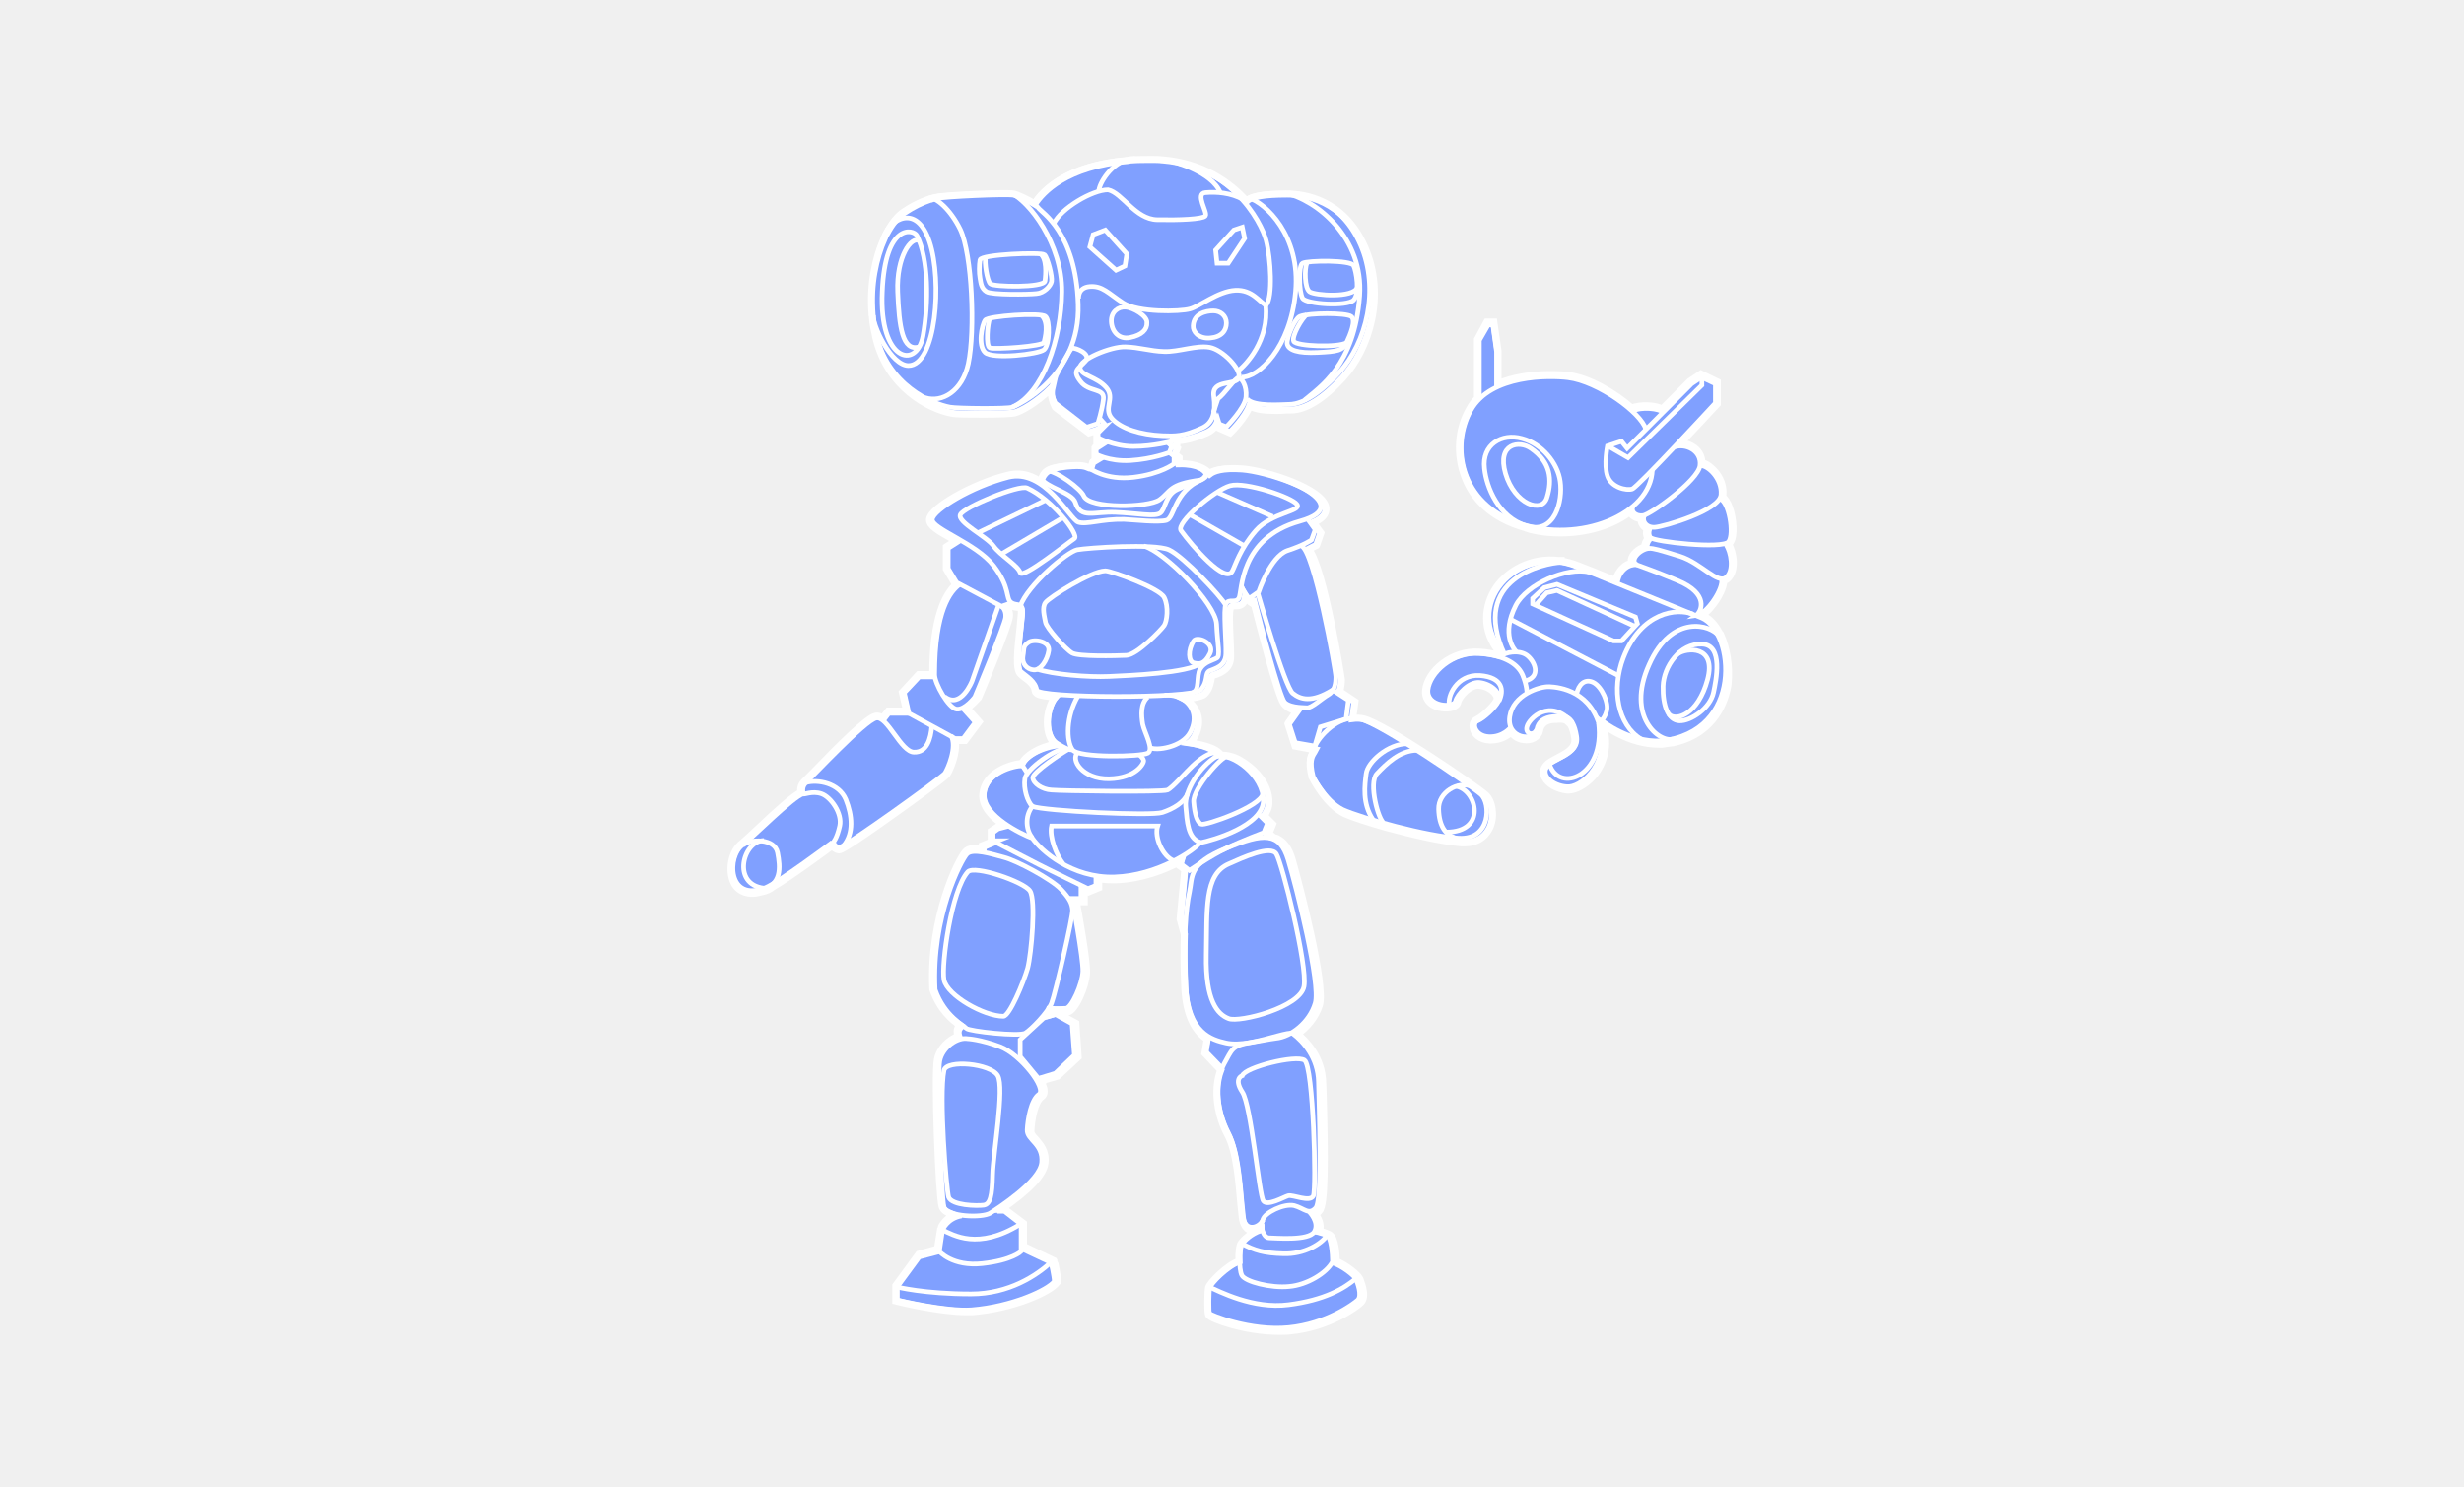
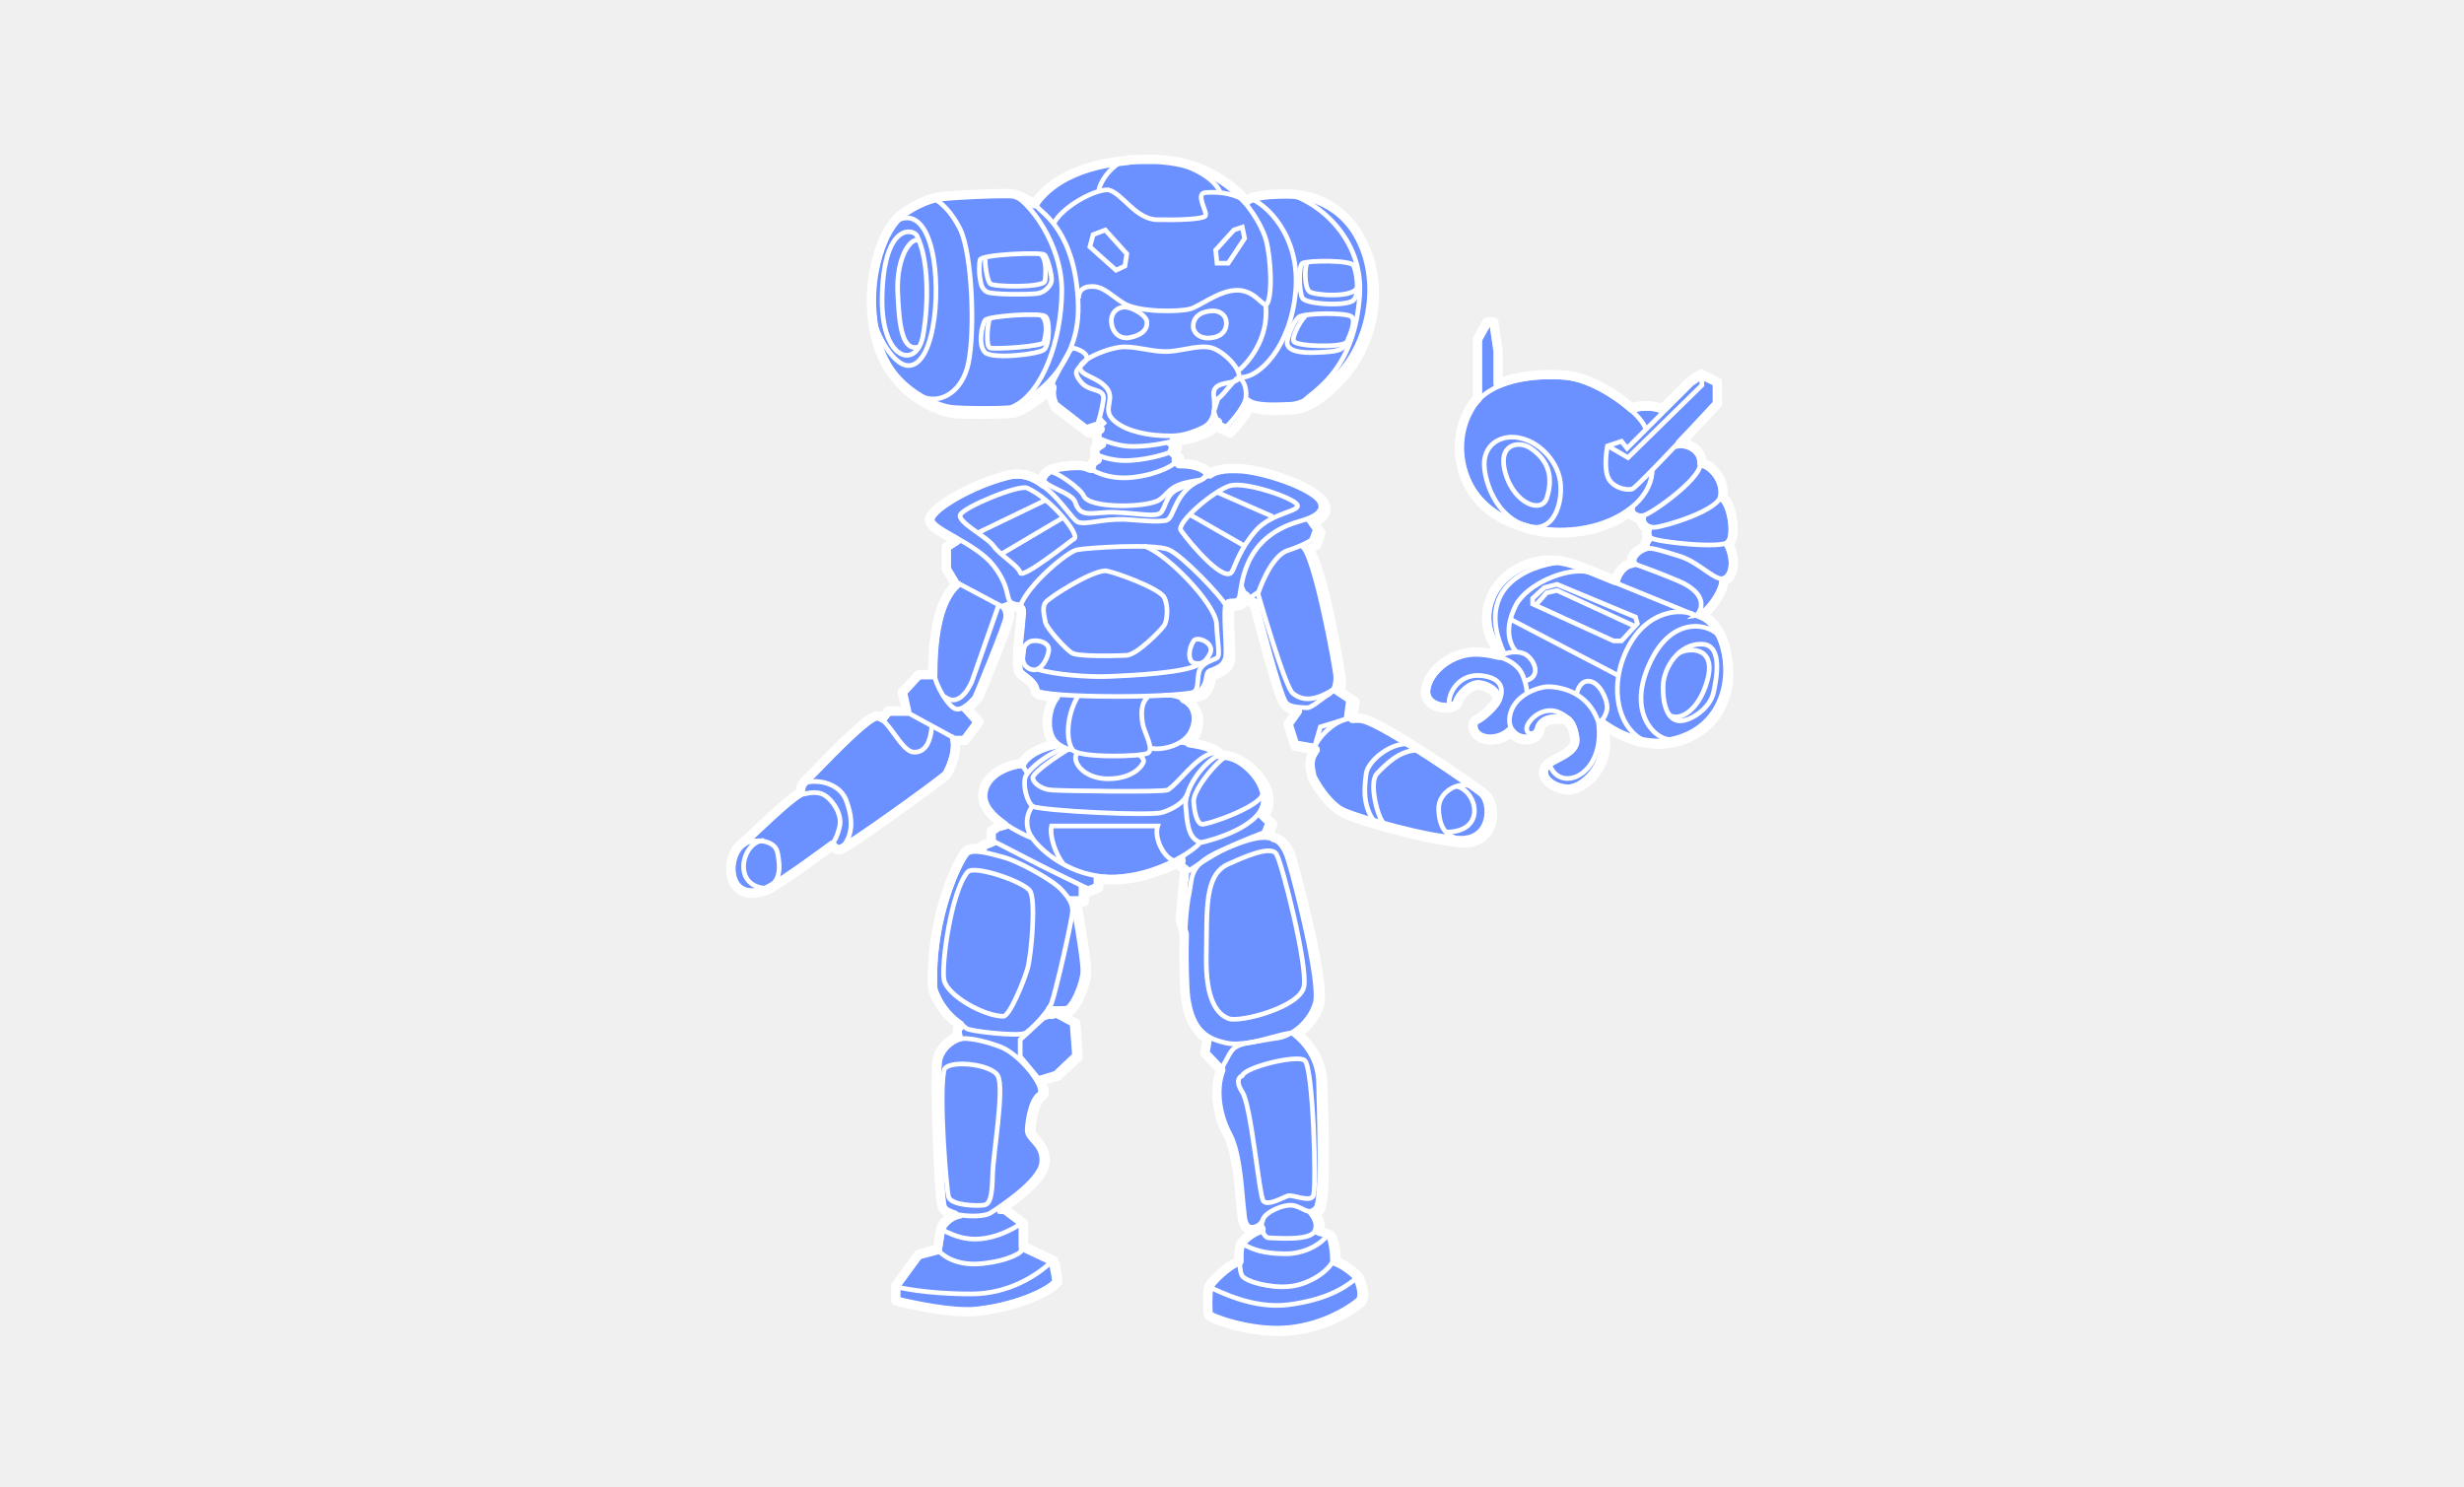
<svg id="bp-711" viewBox="0 0 527 318">
  <style type="text/css">
- 		.st0{fill:#80a0ff;stroke:#fff;stroke-width:1.5;stroke-miterlimit:10;}
+ 		.st0{fill:#6b90ff;stroke:#fff;stroke-width:2;stroke-miterlimit:10;stroke-linejoin:round;}
		.st1{fill:none;stroke:#fff;stroke-miterlimit:10;}
</style>
  <g>
    <path class="st0" d="M223.3,103.6c-2.3-1.8-4.8-2.7-7.9-1.9c-7.3,1.8-16.3,6.9-16.6,9.4c-0.1,1.3,1.8,2.4,4.8,4.1   c0.3,0.1,0.5,0.3,0.8,0.5l-2,1.3v4.7l1.9,3.2l0.2,0.1c-2.4,2.2-5,7.3-5,19.2c0,0,0,0,0,0.1h-3l-3.5,3.8l0.9,4h-3.9l-1.2,1.5   c-0.5-0.3-1-0.5-1.5-0.4c-1.9,0.4-7.8,6.3-13.2,11.9c-0.9,0.9-1.7,1.7-1.9,1.9c-1.1,1-1,2-0.9,2.5c-1.6,0.8-5,3.8-9.1,7.7   c-1.6,1.5-3,2.8-3.5,3.2c0,0,0,0,0,0c0,0,0,0,0,0l0,0c-2.2,1.6-3.1,5.8-1.7,8.5c0.4,0.8,1.5,2.2,3.9,2.2c0.6,0,1.2-0.1,1.9-0.3l0,0   c1.1-0.2,1.9-0.6,2.5-1.1c3.5-2,10.8-7.4,12.7-8.8c0.3,0.4,0.7,0.8,1.4,0.9c0,0,0,0,0.1,0c0.3,0,1.5-0.4,11.7-7.7   c3-2.1,10.8-7.8,11.3-8.4c0.5-0.7,2.3-4.5,1.8-7.3l0.1,0h2l3-4l-2.6-2.9c1.2-0.8,2.2-2,2.4-2.2l0.1-0.1c0.7-1.6,6.5-15.6,6.6-17.3   c0.1-0.9-0.2-1.6-0.5-2l1-0.3c0.4,0.2,0.9,0.3,1.2,0.3c0.7,0.1,1,0.1,0.8,1.9c-0.1,0.6-0.1,1.3-0.2,2.2c-0.6,5.4-1,9.2,0.1,10.2   c0.2,0.2,0.5,0.4,0.7,0.6c1.1,0.8,2.3,1.7,2.4,3c0.1,0.5,0.6,0.7,0.9,0.8c0.6,0.2,1.9,0.4,3.4,0.5c-1.1,1.3-1.7,3.6-1.7,5.4   c0,2.1,0.6,3.8,1.7,4.7c-3.6,0.7-6.4,2.5-7.1,4.1c-2.4,0.2-8,1.9-8.4,6.6c-0.2,2.6,2,4.9,4.5,6.6l-1.2,0.3l-1.5,1v2.3l0.1,0l-2,0.8   v0.7c-1.5-0.2-2.9-0.2-3.6,0.6c-1.6,1.8-7.7,14.1-7,29.3l0,0.1c1.5,4.4,4.2,6.6,5.8,7.7c-0.8,0.8-0.6,1.7-0.4,2.4   c-1.9,0.7-3.9,2.5-4.4,4.9c-0.7,3.3,0.3,29.5,1,31.5c0.2,0.7,0.9,1.2,2,1.6c0.2,0.1,0.4,0.1,0.6,0.2c-2.1,0.9-2.9,2.8-2.9,2.9   l-0.7,4.4l-4,1.1l-4.9,6.7v3.3l0.4,0.1c0.4,0.1,9,2.2,14.6,2.2c0.5,0,0.9,0,1.4,0c8.6-0.7,16.6-4.2,18.1-6.3l0.1-0.1V274   c0-1.1-0.6-4-0.7-4.1l-0.1-0.2l-6.5-3.1v-4.9l-4-3h-0.8c6-4.1,9.1-7.4,9.4-9.9c0.3-2.5-1-3.9-1.9-5c-0.7-0.7-1.2-1.3-1.1-2   c0.1-2.3,0.8-6.2,2.3-7.2c0.3-0.2,0.6-0.6,0.5-1.4c0-0.4-0.2-0.9-0.5-1.4l0.6-0.8l2.8-0.8l4.4-4.1l-0.5-7.2l-4.1-2.2l-1.1,0.3   l0.1-0.5c0.8,0,2.4,0.1,3.3,0c1.7-0.2,4-5.7,4.1-8.4c0.1-2.5-1.7-12.6-2.2-15.2h1.7v-2.6c0.5,0.2,0.7,0.4,0.7,0.4l0.2,0.1l2.2-0.9   v-1.9c0.9,0.1,1.9,0.2,2.9,0.2c0.3,0,0.5,0,0.8,0c5.4-0.2,10.4-2.1,13.9-4l-0.3,1l1.1,0.8l-1,10.6l0.9,3.3c-0.1,3.2-0.1,7,0.1,11.3   c0.3,6.5,2.5,9.6,4.8,11.1l-0.5,3l3.4,3.6c-1.7,4.4-0.6,10,1.5,13.9c1.9,3.5,2.4,10.3,2.8,14.8c0.1,1.1,0.2,2,0.3,2.8   c0.3,2.5,1.7,2.9,2.3,2.9c0.1,0,0.1,0,0.2,0c0.5,0,1-0.2,1.5-0.4c0,0,0,0.1,0,0.1c-2.4,0.8-3.7,2.3-4.2,2.9   c-0.4,0.5-0.6,2.2-0.5,3.9c-2.6,0.9-6.2,4.6-6.5,5.6c-0.2,0.8-0.3,5.3,0,5.9c0.4,0.8,7.8,3.5,15,3.5c0.8,0,1.7,0,2.5-0.1   c8.2-0.8,14.1-5.1,15.1-6.1c1.4-1.4-0.3-5-0.3-5.1c-0.4-0.8-2.8-2.8-5-3.7c0-1.2-0.2-5.1-1.5-5.7c-0.6-0.3-1.5-0.6-2.1-0.7   c0.5-1.5-0.3-2.9-0.9-3.7c0.3-0.1,0.6-0.3,0.9-0.7c1.2-1.2,1.2-10.8,0.8-24.7c0-1.1-0.1-2-0.1-2.6c-0.1-5.6-3.7-9.1-5.4-10.5   c2-1.4,3.9-3.6,4.7-6.2c1.3-4.3-4.2-25.4-5.8-31c-0.7-2.5-1.8-3.9-3.2-4.6c-0.2-0.1-0.5-0.2-0.7-0.2l-1.1-0.9l0.8-2l-1.8-1.8   c0.6-0.9,1-1.8,1-2.8c0.1-2.7-1.5-5.6-4.3-7.8c-1.3-1-2.6-1.8-3.9-2.1v0c0,0,0,0,0,0c-0.7-0.2-1.4-0.3-2-0.2   c-1-1.7-4.7-2.4-6.8-2.7c0.5-0.4,0.9-0.9,1.2-1.5c1.7-3.5,0.3-6.1-1.6-7.5c-0.2-0.2-0.5-0.3-0.7-0.4c0.9-0.1,1.7-0.2,2.3-0.3l0,0   c0.2,0,0.3-0.1,0.5-0.1c0.8-0.2,1.3-0.4,1.5-0.6c1.1-1.1,1.2-2.2,1.4-3c0.1-0.7,0.2-0.9,0.4-1c0.2-0.1,0.4-0.2,0.6-0.2   c1.3-0.5,3.2-1.3,3.2-3.8c0-0.9,0-2.3-0.1-3.8c-0.1-2.5-0.3-5.9,0.1-6.7c0.2-0.3,0.4-0.4,1-0.4c0.6,0,1.4,0,1.9-0.9   c0.1-0.2,0.2-0.6,0.3-1.2c0.6,1,1.1,1.4,1.2,1.4l0.3,0.2l0.3-0.2c1,4,5.1,19.9,6.4,21.6c0.7,0.9,1.8,1.4,2.9,1.6l-2,2.8l1.5,4.7   l4.3,0.8c-0.1,0.2-0.2,0.3-0.3,0.5c-0.6,0.9-1.2,2-0.4,5.2l0,0.1c0.1,0.2,3,6,7.1,7.9c1.6,0.7,4.9,1.8,8.8,2.9c0,0,0,0,0,0l0,0   c5.5,1.5,12,3,16.1,3.3c0.2,0,0.4,0,0.6,0c3.5,0,4.9-2.1,5.5-3.4c1-2.4,0.5-5.6-1-6.9c-2.2-1.9-21.3-15-26-16.2   c-0.8-0.2-1.6-0.2-2.4-0.1l0.5-3.6l-3.3-2.2c0.3-0.8,0.4-1.8,0.4-2.5c0-0.2-3.7-23.7-7-27.9c1-0.5,1.5-0.8,1.6-0.8l0.1-0.1l0.9-2.6   l-1.6-2.2c1.9-0.8,2.8-1.9,2.7-3.1c-0.4-4.1-12.8-8-17.9-8.4c-4.3-0.3-6.1,0.4-7,1.1c-0.1-0.1-0.2-0.2-0.3-0.4   c-0.5-0.5-2.3-1.9-6.2-1.8v-1.3l-0.9-0.7l0.5-1.3l-0.5-0.4c0,0,0,0,0,0l0.4-0.1v-1.1c1.6-0.1,3.4-0.4,6.4-1.7   c1.1-0.5,1.8-1.2,2.3-2.3l0.4,1.3l2.3,1l0.2-0.2c0.1-0.1,3.1-3.1,4-5.6c1.2,0.8,3.2,1,5.5,1c0.8,0,1.6,0,2.4-0.1c0.4,0,0.7,0,0.9,0   c3.1,0,6.9-2.3,11.1-6.9c5.7-6.2,9.2-17.7,4.7-27.9c-4.5-10.3-13.1-11.4-16.6-11.4c-5,0-7.6,0.5-8.7,1.5c-3.7-4.1-9.5-8.1-17.9-8.8   c0,0-0.1,0-0.1,0l0,0c-0.7-0.1-1.5-0.1-2.2-0.1c-1.6,0-3,0-4.4,0.1l0-0.1c-0.2,0-0.4,0.1-0.6,0.2c-13.4,1.1-18.5,6.8-20.1,9.3   c-1.5-0.9-3.6-1.9-4.5-2.1c-1.6-0.3-14.9,0.3-16.3,0.7c-0.5,0.1-0.9,0.2-1.4,0.4c0,0-0.1,0-0.1,0l0,0c-1.8,0.6-3.7,1.5-5.6,2.8   c-1.4,0.9-2.7,2.5-3.8,4.6c-0.1,0.2-0.3,0.5-0.4,0.7c0,0,0,0,0,0.1c0,0.1-0.1,0.1-0.1,0.2l0,0c-1.9,4.2-3.1,10-2.6,16.1l0,0   c0,0.2,0,0.4,0.1,0.6c0,0,0,0,0,0c0,0.1,0,0.2,0,0.3c0.1,1.3,0.4,2.7,0.7,4.1c2.5,10.8,11.4,15.4,16.3,16.3   c0.8,0.2,3.9,0.2,6.8,0.2c3.1,0,6.1-0.1,6.7-0.3c1.2-0.3,4.6-2.1,7.9-5.4c-0.3,1.3-0.1,2.6,0.7,4.2l0.1,0.1l7.1,5.4l2.4-0.8   l-0.7,0.7v2l0.3,0.1c0,0,0.3,0.2,0.7,0.4l-1.4,0.9v2.1l0.2,0.1c0,0,0.1,0.1,0.3,0.2l-1,0.6l-0.4,1.3c-0.1,0-0.2-0.1-0.3-0.1   c-0.9-0.4-1.6-0.7-4.8-0.4c-4.2,0.4-4.9,1.5-5.5,3l-0.1,0.2l0.1,0.2C222.4,102.9,222.8,103.3,223.3,103.6z M270.2,178.6   L270.2,178.6C270.2,178.6,270.2,178.6,270.2,178.6C270.2,178.6,270.2,178.6,270.2,178.6z" />
    <path class="st0" d="M368,135.7c-0.1-0.1-0.2-0.2-0.3-0.4c-0.9-1.7-2.1-3-3.5-3.6c-0.1,0-0.2-0.1-0.2-0.1c1.2-0.7,2.3-2.1,3.1-3.3   c0.4-0.6,1.6-2.6,1.6-4.1c0.3-0.1,0.6-0.2,0.8-0.4c1.9-1.7,1.3-5.6,0.2-7.4c0.2-0.1,0.3-0.2,0.3-0.3c1.1-1.3,0.7-5.3-0.1-7.5   c-0.4-1.1-0.9-1.9-1.5-2.3c0.1-0.2,0.1-0.4,0.1-0.6c0.2-2.3-1.1-4.4-2.4-5.5c-0.7-0.7-1.5-1.1-2.1-1.2c0-1.2-0.5-2.3-1.5-3.1   c-0.9-0.7-2-1.1-3.1-1.1c3.2-3.3,6.2-6.6,7.8-8.3l0.1-0.1v-4.7l-3.5-1.7l-2.4,1.6l-5.9,5.9c-1.3-0.8-4.7-1-6.5-0.2   c-3.6-3.2-9.2-6.5-13.7-7c-0.1,0-8.4-1-14.9,1.8l0-7l-0.9-6.2H318l-2,3.7v12.6c-0.7,0.7-1.2,1.4-1.7,2.3c-2.5,4.3-2.8,9.8-1,14.5   c1.3,3.5,4.4,8.1,11.7,10.5c0.4,0.1,0.9,0.3,1.3,0.4c0.1,0,0.1,0.1,0.2,0.1c0.1,0,0.2,0,0.3,0.1c0.2,0.1,0.4,0.1,0.7,0.2   c0,0,0,0,0,0c2,0.5,4.1,0.7,6.2,0.7c5.3,0,10.6-1.4,14.5-4.2c0.2-0.1,0.3-0.2,0.5-0.4c0.1,0.2,0.1,0.3,0.2,0.5c0.4,0.6,1.2,1,2,1   c0,0,0.1,0,0.1,0c0,0.4,0,0.9,0.3,1.3c0.2,0.4,0.6,0.7,1,0.9c-0.2,0.5-0.3,1.3,0.2,2.1c0,0,0,0,0,0c-0.4,0.4-0.8,1.2-0.7,1.8   c-1.4,0.4-2.7,1.6-2.9,2.7c0,0.3,0,0.6,0.1,0.8c-0.7,0.1-1.3,0.4-1.8,0.9c-0.8,0.7-1.4,1.7-1.7,2.8c-3.6-1.5-6.7-2.7-8-3.2   c-1.2-0.5-2.5-0.8-3.6-1l0-0.1c-0.1,0-0.3,0-0.5,0c-5.9-0.7-10.9,2.2-13.4,5.8c-2.4,3.6-3.4,9.1,1,14.2c-0.2,0.1-0.3,0.2-0.4,0.3   c-1.2-0.3-2.5-0.6-4.2-0.7c-5.9-0.4-11.1,4.1-11.5,8.2c-0.2,2.3,1.7,3.5,3.5,3.7c1.5,0.2,3.2-0.1,3.4-1.2c0.3-1.3,2.6-3.8,4.6-3.6   c1.8,0.2,3.1,1.2,3.6,2.1c0.2,0.3,0.3,0.8,0.1,1.2c0,0,0,0,0,0l0,0c-0.7,1.3-3.1,3.5-4.2,4c-0.7,0.3-1,1-0.8,1.9   c0.2,1.2,1.4,2.4,3.5,2.5c0.1,0,0.2,0,0.3,0c2.1,0,3.6-1,4.3-1.7c0.6,0.9,1.6,1.5,2.6,1.6c1.7,0.3,3.2-0.5,3.5-1.9c0,0,0,0,0,0l0,0   c0,0,0-0.1,0-0.1c0.3-1.4,1.3-2.2,3-2.3l0.5,0c0.8-0.1,1.5-0.1,2.2,0.2c0.3,0.3,0.7,0.6,1,1c0.3,0.6,0.6,1.4,0.8,2.7   c0.4,2.2-1.7,3.3-3.6,4.3c-1.1,0.6-2.2,1.1-2.7,1.9c-0.5,0.7-0.5,1.5-0.1,2.3c0.7,1.4,2.7,2.5,4.8,2.7c0.1,0,0.2,0,0.3,0   c1.5,0,3.5-1.1,5.1-2.8c1.4-1.5,3.5-4.8,2.6-9.6c-0.1-0.6-0.3-1.2-0.5-1.8c0,0,0,0,0,0c0.5,0.4,5.7,4.4,12.1,4.4c0.2,0,0.5,0,0.7,0   c0.8-0.1,1.5-0.2,2.1-0.3c0.2,0,0.4,0,0.6-0.1l0,0c8.8-2.1,10.9-9.2,11.4-12.4C370,142.4,369.3,138.6,368,135.7L368,135.7z" />
  </g>
  <g>
    <path class="st1" d="M193.2,45.1c3-2,5.4-2.8,6.9-3.1c1.5-0.3,14.7-0.9,16.1-0.7c1.4,0.2,5.2,2.2,5.9,3.2c0.7,1,8,5.1,8.5,20.6   c0.5,15.5-13,21.6-14.1,22s-11.7,0.3-13.3,0c-3.8-0.7-13.4-4.6-15.9-15.9S188.4,48.3,193.2,45.1z" />
    <path class="st1" d="M189.1,50.4c1.3-3.3,6.9-7.1,9.7,1.3s1.4,26.5-4.5,26.5c-3.6,0-7.7-8.2-7.8-11.9" />
    <path class="st1" d="M198.6,42.4c1.5-0.4,4.7,2.4,6.8,6.7c2.5,5.3,3.2,21.6,1.7,28.7c-1.3,5.9-5.6,8.4-9.2,7.3" />
    <path class="st1" d="M196.1,50.4c-0.7-1.4-6.8-2.8-7.4,12c-0.7,14.8,7.3,16.8,8.7,9.5C198.7,64.7,198.6,55.4,196.1,50.4z" />
    <path class="st1" d="M196.6,51.5c-1.7-1-4.9,3.4-4.6,10.9s1,12.9,4.6,11.8" />
    <path class="st1" d="M216.2,41.3c3.9,1.7,11,10.9,10.9,21.1s-4,21.7-10.6,24.7" />
    <path class="st1" d="M209.6,55.6c0.2-1.2,13.1-1.7,13.8-1.1c0.7,0.7,1.7,4.7,1.5,5.7c-0.2,1-1.6,2.5-3.2,2.6   c-1.7,0.2-9.6,0.3-10.7-0.4c-1.1-0.7-1.2-1.7-1.4-2.9C209.4,58.4,209.4,56.7,209.6,55.6z" />
    <path class="st1" d="M210.8,55c-0.3,1.1,0.3,5,1,5.7c0.7,0.7,11.5,0.9,11.7-0.6c0.2-1.5,0.4-4.8-1-5.8" />
    <path class="st1" d="M210.7,68.5c0.6-0.9,11.9-1.7,12.9-0.8c1,0.8,0.9,6.1-0.3,7.1c-1.2,1-11,2.1-12.6,0.6S210,69.5,210.7,68.5z" />
    <path class="st1" d="M211.7,68.1c-0.5,1.1-0.9,5.9,0,6.3s11.5-0.3,11.6-1.2c0.2-0.9,1.1-4.1-0.5-5.7" />
    <path class="st1" d="M221,43.6c1.6-2.8,7.8-9.8,24.9-9.6s23.9,13.6,24.9,17.4c1,3.8,1.5,12.2,0,13.9c-1.4-0.6-2.9-3.4-6.6-3.2   c-3.7,0.2-7.7,3.5-9.7,4c-2.1,0.6-11.1,0.8-14.3-1.3c-3.2-2.1-4.4-3.7-7.1-3.5c-2.7,0.2-2.4,2.6-2.4,2.6" />
    <path class="st1" d="M257.2,91.5c2.1-1,2.9-3.1,2.4-6.8s5-2.1,5.4-4c0.4-1.8-3.5-5.9-6.3-6.4c-2.8-0.5-6.6,1-9.7,0.9   c-3.1-0.1-5.2-0.9-8.3-1s-9.9,2.7-9.7,4.5c0.2,1.7,3.6,1.9,5.6,4.2c2,2.3-0.7,4.4,1.2,6.6s6.2,3.5,10.8,3.7   C251.3,93.3,253.1,93.4,257.2,91.5z" />
    <path class="st1" d="M225.7,86.2c-1.1-2.2-1-3.7,0-5.5c1-1.9,3.1-6,3.6-6.2c0.6-0.2,4.3,1.2,2.8,2.8c-1.4,1.6-2.9,1.9-1,4.3   c1.8,2.4,5.2,1.3,4.9,3.8s-1.2,5.2-1.2,5.2l-2.4,0.8L225.7,86.2z" />
    <path class="st1" d="M260.5,85.3l-0.9,2.7l0.9,2.6l1.8,0.7c0,0,4-4,4.2-6.4s-0.9-4-1.6-4.1C264.3,80.7,261.8,84.4,260.5,85.3z" />
    <path class="st1" d="M235.2,89.5l0.9,1l-1.5,1.5v1.5c0,0,3.5,2,7.8,2c4.3,0,8.3-1.1,8.3-1.1v-1.2" />
    <path class="st1" d="M236,94.2l-1.9,1.3V97c0,0,3,1.8,7.7,1.5s8.3-1.7,8.3-1.7l0.5-1.3l-0.9-0.9" />
    <path class="st1" d="M235.3,97.6l-1.7,1l-0.5,1.6c0,0,3.4,2.6,9.3,1.9s8.7-2.9,8.7-2.9v-1.6l-1-0.8" />
    <path class="st1" d="M264.7,79.4c1.8-1.3,6.8-6.7,6-14.1" />
    <path class="st1" d="M240.7,65.7c-1.5-0.1-3.1,1-3,3.1c0.1,2.1,1.6,3.9,4,3.4c2.5-0.5,3.7-1.7,3.6-3.2   C245.4,67.6,242.4,65.8,240.7,65.7z" />
    <path class="st1" d="M255.2,69.7c-0.1,1.2,1.1,2.8,3.6,2.6c2.5-0.2,3.5-1.6,3.5-3.2s-1.3-2.6-2.8-2.6   C257.9,66.5,255.3,67.1,255.2,69.7z" />
    <polygon class="st1" points="233.1,52.8 233.8,50.2 236.4,49.2 241,54.3 240.6,56.9 238.7,57.8  " />
    <polygon class="st1" points="260.3,56.3 260,53.5 263.9,49.2 265.7,48.6 266.2,51 262.7,56.3  " />
    <path class="st1" d="M225.4,47.8c1.5-3.2,8.2-7.2,11.6-7.2c3.1,0.7,5.8,6.3,10.5,6.4s9.7-0.1,10.3-0.8s-2.3-4.8,0-5   c2.3-0.2,5.5,0,8.1,1.5" />
    <path class="st1" d="M235,41c0-1.7,2.7-6.2,6.6-7" />
    <path class="st1" d="M248.1,34c3.1,0.4,11.1,2.8,12.9,7.2" />
    <path class="st1" d="M266.2,43.2c0.7-1.5,4.3-1.9,8.7-1.9s12,1.7,16.1,11.1s1.3,20.9-4.6,27.3s-9.4,6.8-10.7,6.8   c-1.3,0-7.6,0.6-9-1.2" />
    <path class="st1" d="M274.8,41.3c6.8,1.4,16.9,9.6,16,22c-1.1,14.9-8.5,19.5-11.8,22.3" />
    <path class="st1" d="M267,42.3c3.7,1.1,11.2,8.1,10.1,20.1s-7.9,18.4-11.6,18.3" />
    <path class="st1" d="M278.6,56.3c-0.9,0.4-0.8,6.2,0,7.5s9.5,1.8,10.9,0.4c1.4-1.4,0.6-6.2,0-7.4C288.9,55.6,279.8,55.7,278.6,56.3   z" />
    <path class="st1" d="M279.5,56.3c-0.5,1.2-0.5,5.3,0.6,6.1c1.1,0.8,9.3,1.4,10.2-0.9" />
    <path class="st1" d="M278,67.7c-1.1,0.5-2.8,4.4-2.7,5.8c0.2,1.4,2.3,2.1,6.5,1.9s5.4-0.4,6.2-2.1s2.1-4.8,1-5.6S280,66.9,278,67.7   z" />
    <path class="st1" d="M279.5,67.3c-1,0.7-3.3,4.6-2.8,5.7c0.5,1.1,9.6,1.4,11.3,0.3" />
    <path class="st1" d="M233.1,100.2c-1.5-0.5-1.2-1.1-5.4-0.7c-4.2,0.4-4.6,1.5-5.1,2.7c1,2.1,6.7,3.1,7.4,5.3c1.1,3.6,4,1.9,8.6,2.1   c4.7,0.2,8.3,1,9.5,0.2c1.2-0.8,1.1-3.9,3.7-5.1s6.2-2.1,6.2-3s-2.3-2.8-6.9-2.6" />
    <path class="st1" d="M223.6,100.6c2.4,0.1,7.6,4,8.2,5.5c1.2,2.8,13.8,2.5,16.2,0.8c2.5-1.8,1.9-3.3,8.7-4.2" />
    <path class="st1" d="M257,102.6c1.2-0.5,0.5-3,8-2.4c7.5,0.6,26,7.7,13,11.3c-13,3.6-12.3,15.1-13,16.4s-2.2,0-2.8,1.3   c-0.6,1.3,0.1,8,0,10.7s-2.4,3.1-3.5,3.6c-1.1,0.6-0.2,2.2-1.9,4.1c-1.8,1.9-34.9,1.8-35.1,0s-2.1-2.9-3.3-3.9   c-1.2-1,0-8.6,0.3-11.9s-1.1-2-2.4-2.9c-1.3-0.9-0.1-3.1-3.8-7.9c-3.7-4.8-13.3-7.9-13.1-9.9c0.2-2,8.4-7,16.2-9s13.2,9,15,9.6   c1.8,0.6,5-0.7,9.8-0.6c2.2,0.1,7.3,0.7,9.1,0.2C251.2,110.8,251.1,105.1,257,102.6z" />
    <path class="st1" d="M230.5,149c-2.5,4.3-2.5,9.5-1.1,11.4c1.3,1.8,14.7,1.5,16.1,0.7c1.4-0.8-0.7-4.3-1.1-6.2   c-0.3-1.9-0.5-4.4,1.1-5.8" />
    <path class="st1" d="M226.6,148.6c-2.5,1.5-3.5,8.5-0.5,10.4c3,1.9,3.2,1.3,3.2,1.3" />
    <path class="st1" d="M245.9,159.9c1.3,0.8,7,0,8.7-3.3s0.3-5.7-1.4-6.9s-4.1-1-4.1-1" />
    <path class="st1" d="M218.2,129.7c1.6-4.6,10.1-11.7,12.2-12.1c2.2-0.4,16.4-1.4,19.6,0c3.1,1.4,11.2,10,12.1,11.8" />
    <path class="st1" d="M244.6,116.8c4.5,1.2,15.4,12.3,15.6,16.7c0.2,4.5,0.9,6.9,0,7.3c-0.9,0.5-2.6,0.8-3.5,2.3   c-0.9,1.5,0,4.8-1.7,5" />
    <path class="st1" d="M236.4,122.1c1.3,0,11.6,3.7,12.6,5.7c1,2,0.6,5.1,0,6c-0.6,0.9-5.8,6.3-8.1,6.4c-2.3,0.1-10.2,0.3-11.6-0.5   s-5.5-5.4-5.7-6.6c-0.2-1.2-0.8-3.1,0-4.2C224.4,127.8,233.2,122.2,236.4,122.1z" />
    <path class="st1" d="M220,137.4c1.2-0.8,4.6-0.2,4.3,1.8c-0.3,2-1.7,4.2-3.2,4.1c-1.5-0.1-2.6-1.4-2.3-3S218.7,138.3,220,137.4z" />
    <path class="st1" d="M255.3,137.1c0.7-1.1,4.6,0.4,3.5,2.7c-1.2,2.4-2.3,2.3-3.5,2C254.2,141.5,254,139.1,255.3,137.1z" />
    <path class="st1" d="M221.7,143.1c3.5,1.2,11.1,1.8,15.5,1.6c4.4-0.2,16.9-0.7,19.6-2.8" />
    <path class="st1" d="M219.7,104.4c-1.8-0.8-13.6,4.1-14.3,5.7c-0.7,1.6,5.7,4.7,7.1,6.7s5.3,4.2,5.7,5.7s10.5-6.6,11.6-7.3   C230.9,114.4,225,106.8,219.7,104.4z" />
    <path class="st1" d="M252.6,113.5c-1.2-1.6,7.2-8.7,10.5-9.6c3.3-0.9,13.3,2.5,14.3,4c1.1,1.5-5.4,1.7-8.8,5.6   c-3.4,3.9-4.4,7.5-5,8.6C262.2,125.2,254.9,116.7,252.6,113.5z" />
    <line class="st1" x1="214.2" y1="118.5" x2="227.4" y2="110.7" />
    <line class="st1" x1="223.6" y1="107" x2="209.1" y2="114" />
    <line class="st1" x1="254.5" y1="110.1" x2="266.2" y2="116.8" />
    <line class="st1" x1="260.3" y1="105.3" x2="272.2" y2="110.5" />
    <path class="st1" d="M230.5,161c-1.6,1.5,1,5.7,6.7,5.6s7.5-3.3,7.4-3.9c-0.1-0.6-1-1.3-1-1.3" />
    <path class="st1" d="M226.8,159.5c-4.3,0.4-7.7,2.6-8.1,4.3c-1.9,0-7.9,1.5-8.2,6.1c-0.3,4.6,8.1,8.6,10.3,9.4   c1.8,2.6,8.4,8.6,17.6,8.3c9.2-0.3,17.2-5.8,18.2-7.3c3-0.6,13.5-3.7,13.6-9c0.1-5.3-6.6-10.3-9.9-9.5c-0.7-2.2-7.7-3-7.7-3" />
    <path class="st1" d="M228,160.1c-2.4,0.1-8.5,4.4-8.8,6.5c-0.3,2.1,0.5,4.8,1.6,5.9c-1.7,2.2-1.3,5.2,0,6.7" />
    <path class="st1" d="M260.3,161.7c-3.9,2.4-7,7.6-6.7,10.8c0.3,3.2,0.4,6.8,3.1,7.7" />
    <path class="st1" d="M220.8,172.5c2.6,1,25.4,2.1,27.8,1.3s4.6-2.1,5.4-4" />
    <path class="st1" d="M227.4,184.8c-1.5-1.9-3-5.8-2.5-8.1c4.4,0,21.5,0,22.7,0c-0.8,2.5,1.2,6.6,3.4,7.4" />
    <line class="st1" x1="218.7" y1="163.8" x2="219.8" y2="165.5" />
    <polyline class="st1" points="205.3,115.7 202.8,117.3 202.8,121.6 204.6,124.6 214.2,129.7 216.2,129  " />
    <path class="st1" d="M205.3,125c-2,1.4-5.4,5.6-5.4,19.3c0,1.9,3,7.2,4.7,7.4c1.8,0.2,3.9-2.6,3.9-2.6s6.5-15.5,6.6-17.1   c0.1-1.7-0.9-2.3-0.9-2.3" />
    <path class="st1" d="M213.5,129.7l-5.6,16c0,0-2.4,6.1-5.9,3.3" />
    <polyline class="st1" points="199.9,144.8 196.6,144.8 193.4,148.2 194.4,152.6 204.3,158 206,158 208.6,154.5 205.8,151.4  " />
    <polyline class="st1" points="194.4,152.6 190.1,152.6 188.8,154.3  " />
    <path class="st1" d="M199.3,155.3c-0.2,2.8-1.1,5.7-3.8,5.6c-2.8,0-5.7-7.8-8.1-7.3s-13.7,12.6-14.9,13.7c-1.2,1.1-0.7,2.2-0.7,2.5   c0,0.3,1.9-0.7,3.9,0c2,0.7,4.5,4.2,3.9,6.9s-1.4,3.5-1.4,3.5s0.4,1,1.3,1.1s22-15,22.6-15.9s2.7-5.6,1.3-8.1" />
    <path class="st1" d="M171.8,169.8c-2.1,0.5-11.3,9.8-12.9,10.9c-3.5,2.4-3.3,12.4,4.8,9.2c2.8-1.1,14.3-9.7,14.3-9.7" />
    <path class="st1" d="M158.9,180.8c1.6-1.4,6.8-1.5,7.4,1.6s1,7-3.7,8" />
    <path class="st1" d="M163.4,179.8c-4.5,0-7,9.4,0,10.2" />
    <path class="st1" d="M265.5,125.3c0.7,2,1.7,2.7,1.7,2.7l2-1.4c0,0,2.5-7.5,6.1-8.8c3.7-1.2,5.2-2.3,5.2-2.3l0.8-2.2l-1.8-2.5" />
    <path class="st1" d="M278.3,116.8c2.7,0.6,7.4,26.7,7.4,28s-0.2,3-1.6,3.8c-1.4,0.8-3.6,2.9-4.6,2.8s-4,0.1-5.3-1.7   c-1.3-1.8-6.5-22.1-6.5-22.1" />
    <path class="st1" d="M277.6,151.3l-2.3,3.3l1.3,4.2l4.6,0.8l1.2-4.1l5.5-1.7l0.5-4l-3.4-2.2c-4.5,2.8-6.9,2-8.5,0.7   c-1.7-1.3-7.5-21.5-7.5-21.5" />
    <path class="st1" d="M280.4,165.5c-1.1-4.2,0.4-4.3,0.9-5.9c0.5-1.6,4.9-7,9.6-5.8c4.7,1.2,23.6,14.2,25.8,16.1   c2.2,1.9,2.2,9.8-4.7,9.4s-20.8-4.3-24.8-6.1C283.3,171.3,280.4,165.5,280.4,165.5z" />
    <path class="st1" d="M296,176c-1.1-0.3-3.4-8.5-1.5-10.5c2-2.1,4.9-5,8.6-5" />
    <path class="st1" d="M301,159.1c-4.1,0-8.5,3.9-8.8,6.4c-0.3,2.4-0.9,6.4,1.5,9.9" />
    <path class="st1" d="M314.6,168.2c-2.7-1.1-7,1.2-6.9,4.9c0.1,3.7,1.5,5.4,3.4,6.1" />
    <path class="st1" d="M311.5,168.2c4.4,0.9,6.6,9.8-2.2,9.8" />
    <path class="st1" d="M172.4,167.4c2.5-0.7,7,0.1,8.5,3.6c1.4,3.5,1.7,7.2-0.4,9.8" />
    <path class="st1" d="M228.5,160.3c-1,0.5-7.7,4.9-7.6,6.1s2,2.5,4,2.6c2,0.2,23.6,0.5,24.8,0c1.1-0.5,3.9-3.8,5.4-5.2   c1.7-1.6,3.5-2.8,4.9-2.8" />
    <path class="st1" d="M262.5,161.8c-1.1-0.2-7.4,6.9-7.2,9.7c0.2,2.8,0.8,4.4,1.6,4.8s12.7-3.7,13.2-6.5" />
    <path class="st1" d="M215.8,176.7l-2.3,0.6l-1.1,0.8v1.8c0,0,7.8,4,9.7,5s10.6,5.2,10.6,5.2l1.7-0.7v-1.9" />
    <polyline class="st1" points="213.1,180.2 210.5,181.3 210.5,182.3  " />
    <polyline class="st1" points="231.2,189.3 231.2,192.2 228.5,192.2  " />
    <path class="st1" d="M214.7,183.4c-2.6-0.7-6.7-2-7.9-0.7c-1.2,1.3-7.6,13.3-6.8,29c2,5.7,6.2,7.7,6.7,8.3c0.6,0.6,11.3,1.8,12.6,1   c1.3-0.8,4.8-4.4,5.6-6.4c0.8-2,4.6-18.5,4.5-19.9c-0.1-1.4-0.6-2.5-2.5-4.5C224.9,188.1,217.5,184.1,214.7,183.4z" />
    <path class="st1" d="M229.3,192.2c0,0,2.4,12.9,2.3,15.6s-2.4,7.8-3.6,7.9c-1.2,0.1-3.7,0-3.7,0l-0.3,1.7" />
    <polygon class="st1" points="223.2,217.8 225.7,217 229.3,219 229.8,225.7 225.7,229.6 222.1,230.7 218.2,226 218.2,222.4  " />
    <path class="st1" d="M207,186.5c1.4-1.5,12,2.1,13.3,4.1c1.3,2,0.3,13.4-0.5,16.5c-0.9,3.1-3.9,10.3-5.2,10.3   c-4.1,0-12-4.4-12.7-7.8C201.3,206.2,203.5,190.4,207,186.5z" />
    <path class="st1" d="M207,222.2c-2.2-0.4-5.4,1.8-6,4.7s0.3,29.2,0.9,31.3s8.2,2.4,9.9,1.3c1.7-1.1,10.6-6.8,11-10.8   c0.4-4-3.2-4.8-3.1-7c0.1-2.2,0.8-6.4,2.5-7.6c1.8-1.2-4-8.6-8.3-10.2S207,222.2,207,222.2z" />
    <path class="st1" d="M201.9,229c0.5-2.4,10-1.5,11.5,1.1c1.5,2.6-1,16.7-1.1,21.2c-0.1,4.5-0.5,6.3-1.9,6.5   c-1.4,0.2-6.8,0.1-7.5-1.7C202.4,254.4,200.8,234.5,201.9,229z" />
    <path class="st1" d="M205.7,260.1c-3.1,0.5-4.1,3-4.1,3l-0.7,4.6c0,0,2.8,3.3,9.2,2.6c6.4-0.7,8.3-2.6,8.3-2.6v-5.8l-3.6-2.8h-1.5" />
    <path class="st1" d="M201.5,263.1c2.5,1.1,7.6,4.4,16.7-1.2" />
    <path class="st1" d="M200.8,267.8l-4.2,1.1l-4.7,6.4v2.8c0,0,10.4,2.5,15.9,2.1c8.7-0.7,16.4-4.3,17.7-6.1c0-1-0.7-4-0.7-4   l-6.6-3.1" />
    <path class="st1" d="M224.8,270c-3,2.8-9,6.8-17.1,6.8c-10,0-15.9-1.5-15.9-1.5" />
    <path class="st1" d="M253.2,182.9l-0.6,1.9l1.8,1.4c0,0,4.3-3,7.8-4.7s8.1-3.4,8.1-3.4l0.8-2l-1.9-1.9" />
    <path class="st1" d="M254.4,190.8c0.7-3.3-0.3-6,7.8-9.3c8.1-3.4,11.5-3.5,13.3,2.4c1.8,5.9,7,26.6,5.8,30.7   c-1.2,4.1-5.2,7.2-8.4,7.5c-3.2,0.4-7.7,1.7-10.7,1s-8.1-2-8.6-12.2S253.6,194.5,254.4,190.8z" />
    <path class="st1" d="M262.8,184.8c2.9-1.3,9-4.1,10.2-2.1c1.2,2,6.7,23.8,5.9,28.3s-13.8,7.8-16.1,6.9c-2.4-0.9-5-3.8-4.8-13.6   S257.5,187.1,262.8,184.8z" />
    <path class="st1" d="M261.8,227.6c1.7-3,1.6-3.9,5.6-4.6s8.4-2.4,9.1-1.9c2.3,1.7,5.4,5.3,5.5,10.3c0.1,5.1,0.9,25.4-0.6,27   s-2.4,0.1-4.6-0.5c-2.2-0.5-6.3,1.5-6.7,3c-0.4,1.5-3.8,3.1-4.3-0.8c-0.4-3.9-0.8-13.4-3.1-17.8S259.5,231.9,261.8,227.6z" />
    <path class="st1" d="M265.7,230.1c0.6-1.8,11.4-4.5,13.3-3.3c1.9,1.2,2.6,27.5,1.9,29s-4.4-0.3-5.4,0c-1,0.3-4.4,2.3-5.3,1.1   c-0.9-1.2-2.6-20.5-4.5-23.3C263.8,230.7,265.7,230.1,265.7,230.1z" />
    <path class="st1" d="M270.2,260.9c-0.9,1.1,0,3.9,1.2,3.9s8.5,0.7,9.7-1.3c1.2-2-1.1-4.3-1.1-4.3" />
    <path class="st1" d="M269.8,263.1c-2.4,0.7-3.7,2.1-4.2,2.9s-0.7,5.4,0,6.8c0.7,1.4,6.3,2.8,10.1,2.4c3.8-0.3,8.1-2.9,9.3-5.3   c0-1.7-0.3-5.2-1.2-5.6s-2.6-0.8-2.6-0.8" />
    <path class="st1" d="M265.6,266c2.6,1.5,4.9,2.1,8.8,2.2c4.6,0.2,8.3-2.2,9.4-3.9" />
    <path class="st1" d="M265.1,270c-2.4,0.6-6.3,4.5-6.5,5.3s-0.2,5.1,0,5.6c0.2,0.4,8.9,3.9,17,3.1c8.1-0.8,13.8-5,14.8-5.9   c1-1-0.1-3.8-0.4-4.5c-0.3-0.7-2.9-2.8-5.1-3.5" />
    <path class="st1" d="M258.6,275.3c2.1,0.9,9.4,4.8,17,3.8c7.7-1,11.8-3.4,14.4-5.6" />
    <path class="st1" d="M206.1,219.5c-1.3,0.8-1,1.8-0.5,2.8" />
    <line class="st1" x1="222.9" y1="230.4" x2="222.1" y2="231.6" />
    <polyline class="st1" points="261.4,228.5 257.9,224.9 258.5,221.8  " />
    <polyline class="st1" points="253.6,185.6 252.6,196.4 253.6,200  " />
    <line class="st1" x1="270.3" y1="178.1" x2="271.7" y2="179.3" />
  </g>
  <g>
    <path class="st1" d="M353.4,100.5c-0.3,9.6-15.5,15.8-28.4,11.5c-12.9-4.3-14.7-16.7-10.4-24.3c4.3-7.6,16.8-7.4,20.8-6.9   c6.4,0.8,15.6,7.5,16.6,11" />
    <path class="st1" d="M346.8,94.4l-3,1c0,0-0.8,4,0,6.4c0.8,2.5,4.1,3.2,5.3,2.8c1.2-0.4,17.8-18.4,17.8-18.4v-4.1l-3-1.4l-2.1,1.4   L348,95.9L346.8,94.4z" />
    <polyline class="st1" points="364,80.7 364,82.4 348.2,97.9 343.9,95.4  " />
    <polyline class="st1" points="316.4,85.5 316.4,72.8 318.3,69.5 319.3,69.5 320.1,75.3 320.1,83  " />
    <path class="st1" d="M325.5,93.8c-4.3-1.2-8.6,1.3-8,6.4c0.4,4,3,10.5,9,12.3c6.1,1.9,7.8-5.4,7.2-9.5   C333.2,99.1,329.8,94.9,325.5,93.8z" />
    <path class="st1" d="M327.4,95.9c-2.4-1.7-7.3-1.1-5.4,5.4c1.9,6.5,7.9,8.8,8.9,5C332,102.7,331.7,98.8,327.4,95.9z" />
    <path class="st1" d="M349.1,88c1.8-1.1,5.9-0.6,6.6,0.2" />
    <path class="st1" d="M358.2,95.6c2.3-0.8,5.8,0.8,5.4,4s-10.6,10.5-12.2,10.7c-1.7,0.2-2.7-1-2.1-2" />
    <path class="st1" d="M363.6,99.6c1.6-0.2,4.8,2.8,4.5,6.2c-0.2,3.4-12.3,6.9-14.2,7s-2.9-1.5-2.1-2.7" />
    <path class="st1" d="M367.8,106.7c2,0.4,3.2,7.6,1.9,9.2c-1.3,1.6-15.9,0-16.7-0.9c-0.7-0.9,0-2.2,0-2.2" />
    <path class="st1" d="M369.2,116.6c1,1.4,1.8,5.4,0,6.9c-1.8,1.6-5.4-3.1-9.9-4.5s-5.6-1.7-6.6-1.7c-1-0.1,0.1-2.3,0.7-2.1" />
    <path class="st1" d="M368.2,123.8c0.6,2-3.1,7.6-5.5,7.9c1.3-0.9,2.9-4.7-3.9-7.5c-5.3-2.2-6.4-2.5-8.5-3.3   c-2.1-0.8,0.4-3.5,2.5-3.6" />
    <path class="st1" d="M350.2,120.8c-2.5-0.2-4.1,2-4.3,4" />
    <path class="st1" d="M321.8,139.9c-9.3-10,2.4-23.9,15.5-18.6c4.2,1.7,23.3,9.5,26.7,10.9c6.9,3,9.1,24.4-8.8,26.3   c-6.8,0.3-12.5-4.3-12.5-4.3" />
    <path class="st1" d="M366.5,148.1c0.5-2.4,2.2-10.2-2.5-10.3c-4.7-0.2-8.2,4.8-8.3,9c-0.1,4.2,1.1,7.3,3.5,7.4   C361.6,154.3,365.8,151.5,366.5,148.1z" />
    <path class="st1" d="M358.8,139.9c1.9-1.4,8.4-1.9,6.4,5.5s-6.7,9-8.3,7.4" />
    <path class="st1" d="M367.6,136c-1.6-2.3-10-4.9-14.9,6.2c-5,11.1,2.2,16.8,5.2,15.9" />
    <path class="st1" d="M362.1,131.4c-3.4-1.4-11.1-0.5-14.9,9.3c-2.6,6.8-1.2,14.4,3.8,17.4" />
    <path class="st1" d="M339.9,122.4c-4.8-1.2-13.4,2.6-15.7,7.1c-3.2,6.3-0.3,9.5,0.1,9.9" />
    <path class="st1" d="M333.9,120.3c-3.4,0.1-19.7,3.4-12.1,19.7" />
    <polygon class="st1" points="333,125 330.3,125.7 327.8,128 327.8,129.2 345.1,137.1 346.8,137.1 350.2,133.4 349.8,132  " />
    <polyline class="st1" points="349.7,134 333,126.3 330.8,126.8 328.4,129.5  " />
    <line class="st1" x1="323.1" y1="132.5" x2="346.1" y2="144.5" />
    <path class="st1" d="M337.2,148.5c0.4-2.1,1.8-3.4,3.6-2.5s3.4,4.5,2.8,6.2c-0.5,1.7-1.3,2.2-1.7,2.1" />
    <path class="st1" d="M328.7,156c-0.6,2.8-6.5,2-5.8-2.7c0.7-4.7,6.4-6.5,8.5-6.4s9.3,0.9,11,9.6c1.4,7.4-4.5,12.1-7.3,11.8   c-2.9-0.2-5.5-2.3-4.3-4.2s7.1-2.6,6.4-6.6c-0.8-5-3-4.4-5-4.2C330.2,153.5,329,154.4,328.7,156z" />
    <path class="st1" d="M331.4,163.5c2.1,6.3,11.9,2.5,10.5-8.8" />
    <path class="st1" d="M328.7,156c-0.7,1.6-2.6,1-2.1-0.6c0.4-1.6,4.9-6.3,9.7-0.8" />
    <path class="st1" d="M326.6,148.3c0,0,0-1.6-0.9-3.8c-0.9-2.2-3.5-4.3-9.3-4.7c-5.7-0.4-10.6,4.1-11,7.8c-0.3,3.6,5.5,3.9,5.9,2.4   s2.9-4.2,5.1-4c2.8,0.3,4.8,2.5,4.1,4c-0.7,1.4-3.2,3.7-4.5,4.2s-0.5,3.3,2.5,3.4c3,0.1,4.6-2,4.6-2" />
    <path class="st1" d="M310,150.8c-0.5-1.7,1.5-6.6,6.5-6.3c5,0.4,5.2,3.2,4.1,5.5" />
    <path class="st1" d="M320.7,140.6c1.2-1.2,4.3-1.6,5.9-0.4s3.2,4.6-0.5,5.5" />
  </g>
</svg>
